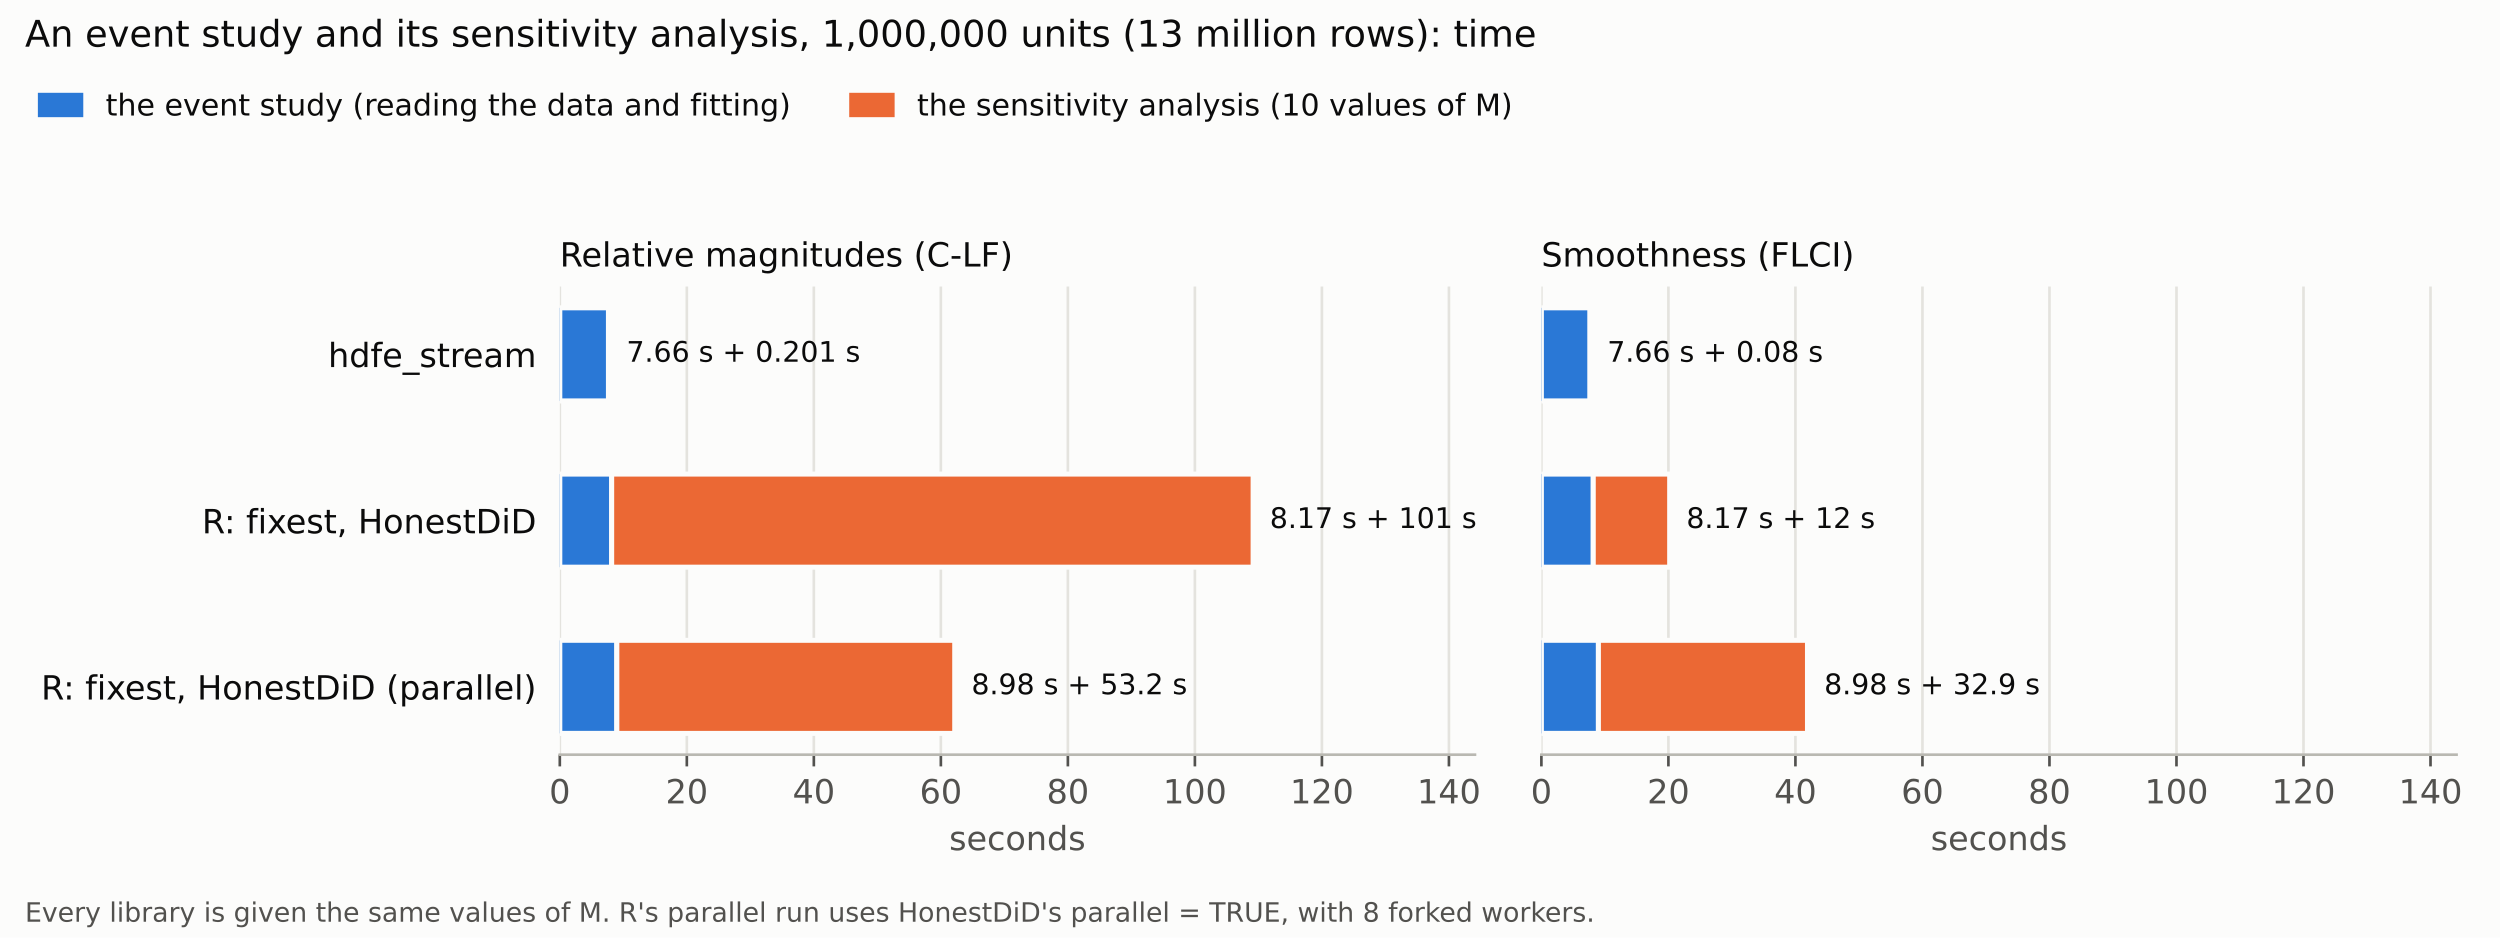
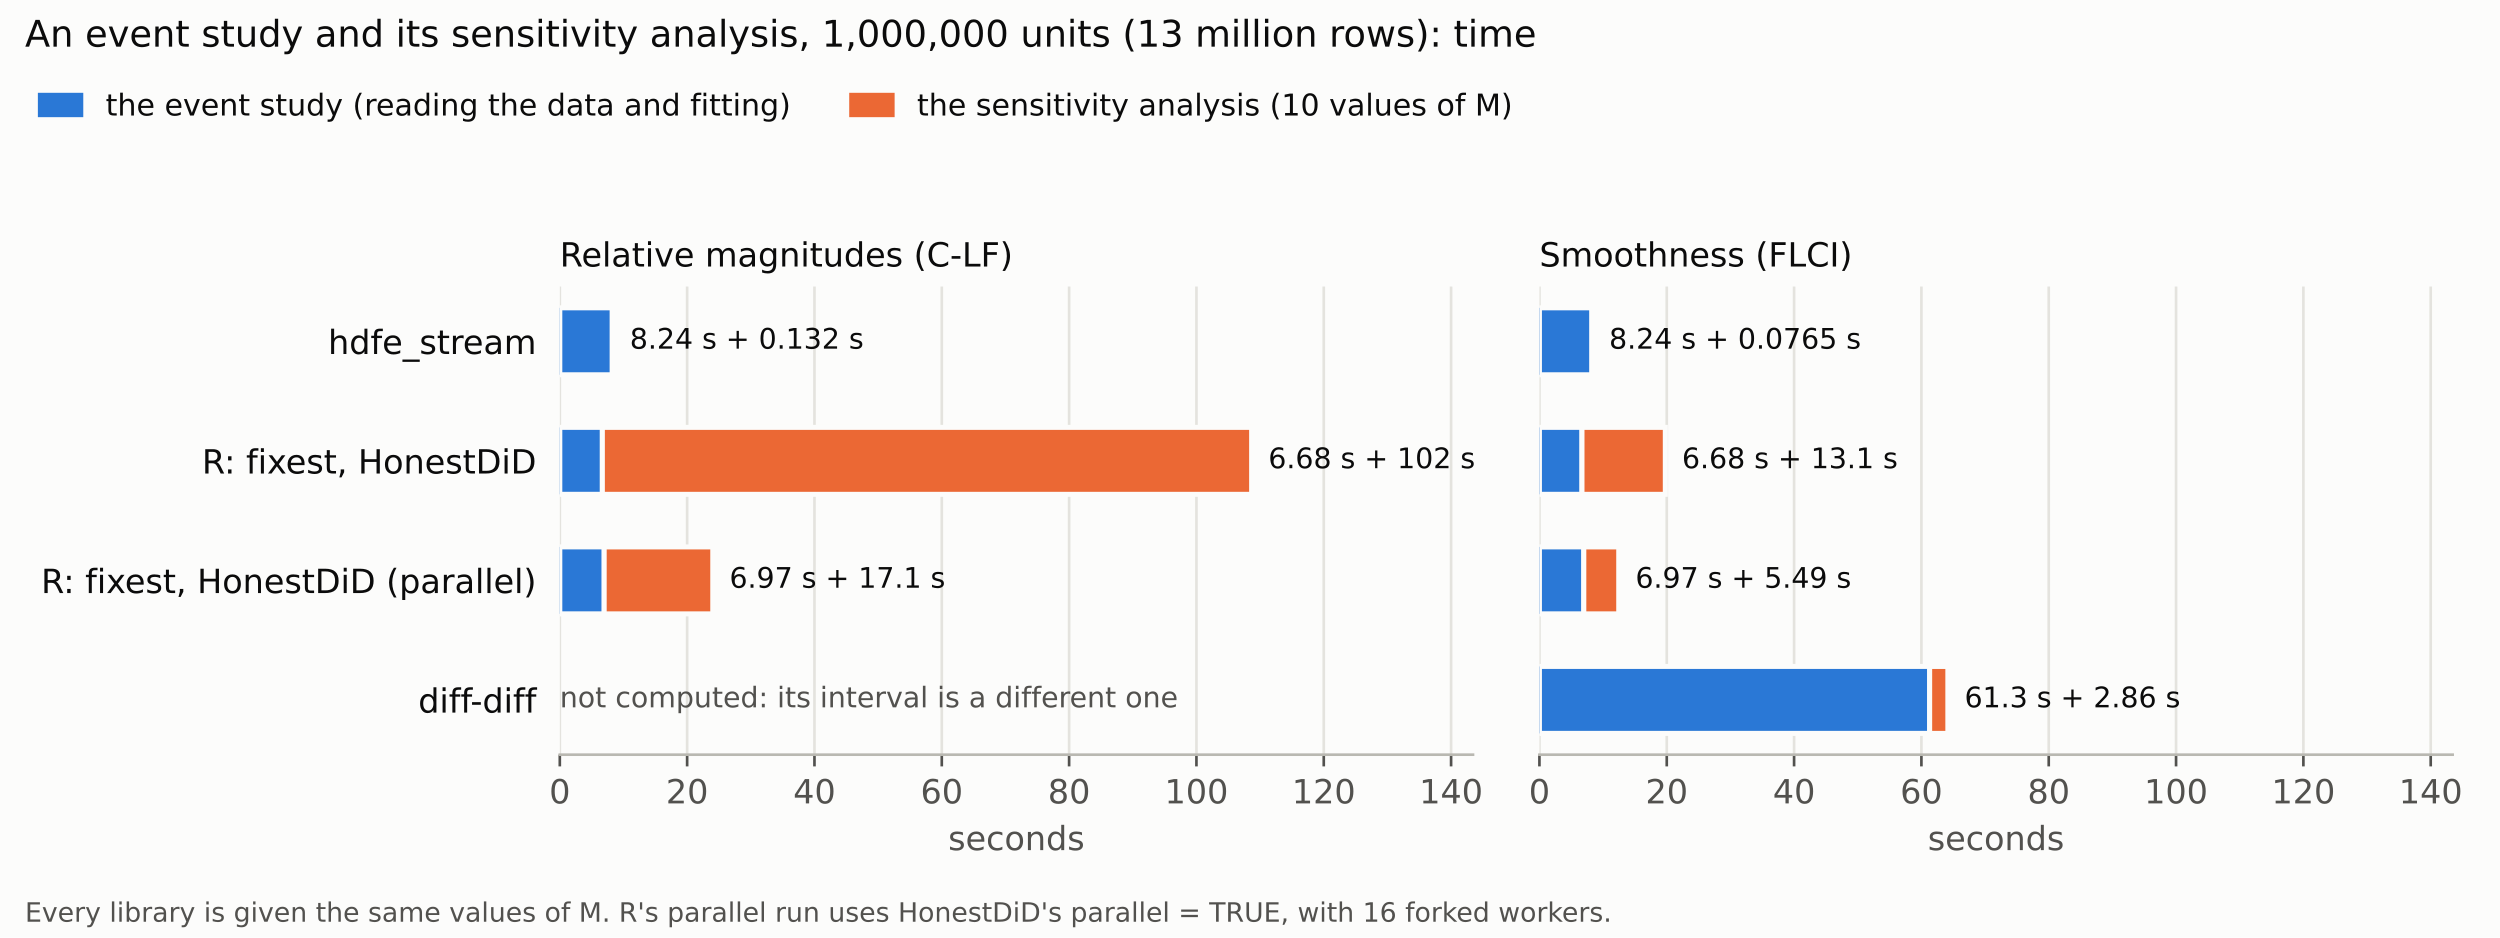
<svg xmlns="http://www.w3.org/2000/svg" xmlns:xlink="http://www.w3.org/1999/xlink" width="748.8pt" height="280.8pt" viewBox="0 0 748.8 280.8" version="1.1">
  <defs>
    <style type="text/css">*{stroke-linejoin: round; stroke-linecap: butt}</style>
  </defs>
  <g id="figure_1">
    <g id="patch_1">
      <path d="M 0 280.8  L 748.8 280.8  L 748.8 0  L 0 0  z " style="fill: #fcfcfb" />
    </g>
    <g id="axes_1">
      <g id="patch_2">
-         <path d="M 167.673 226.042  L 441.783 226.042  L 441.783 85.832  L 167.673 85.832  z " style="fill: #fcfcfb" />
+         <path d="M 167.673 226.042  L 441.197 226.042  L 441.197 85.832  L 167.673 85.832  z " style="fill: #fcfcfb" />
      </g>
      <g id="matplotlib.axis_1">
        <g id="xtick_1">
          <g id="line2d_1">
-             <path d="M 167.673 226.042  L 167.673 85.832  " clip-path="url(#p6d4177d66d)" style="fill: none; stroke: #e4e3de; stroke-width: 0.8; stroke-linecap: square" />
+             <path d="M 167.673 226.042  L 167.673 85.832  " clip-path="url(#pcf84eac18c)" style="fill: none; stroke: #e4e3de; stroke-width: 0.8; stroke-linecap: square" />
          </g>
          <g id="line2d_2">
            <defs>
              <path id="m8ed865f432" d="M 0 0  L 0 3.5  " style="stroke: #52514e; stroke-width: 0.8" />
            </defs>
            <g>
              <use xlink:href="#m8ed865f432" x="167.673" y="226.042" style="fill: #52514e; stroke: #52514e; stroke-width: 0.8" />
            </g>
          </g>
          <g id="text_1">
            <text style="font-size: 10px; font-family: 'DejaVu Sans', 'Bitstream Vera Sans', 'Computer Modern Sans Serif', 'Lucida Grande', 'Verdana', 'Geneva', 'Lucid', 'Arial', 'Helvetica', 'Avant Garde', sans-serif; text-anchor: middle; fill: #52514e" x="167.673" y="240.639" transform="rotate(-0 167.6725 240.6393)">0</text>
          </g>
        </g>
        <g id="xtick_2">
          <g id="line2d_3">
-             <path d="M 205.717 226.042  L 205.717 85.832  " clip-path="url(#p6d4177d66d)" style="fill: none; stroke: #e4e3de; stroke-width: 0.8; stroke-linecap: square" />
+             <path d="M 205.809 226.042  L 205.809 85.832  " clip-path="url(#pcf84eac18c)" style="fill: none; stroke: #e4e3de; stroke-width: 0.8; stroke-linecap: square" />
          </g>
          <g id="line2d_4">
            <g>
-               <use xlink:href="#m8ed865f432" x="205.717" y="226.042" style="fill: #52514e; stroke: #52514e; stroke-width: 0.8" />
+               <use xlink:href="#m8ed865f432" x="205.809" y="226.042" style="fill: #52514e; stroke: #52514e; stroke-width: 0.8" />
            </g>
          </g>
          <g id="text_2">
-             <text style="font-size: 10px; font-family: 'DejaVu Sans', 'Bitstream Vera Sans', 'Computer Modern Sans Serif', 'Lucida Grande', 'Verdana', 'Geneva', 'Lucid', 'Arial', 'Helvetica', 'Avant Garde', sans-serif; text-anchor: middle; fill: #52514e" x="205.717" y="240.639" transform="rotate(-0 205.7168 240.6393)">20</text>
+             <text style="font-size: 10px; font-family: 'DejaVu Sans', 'Bitstream Vera Sans', 'Computer Modern Sans Serif', 'Lucida Grande', 'Verdana', 'Geneva', 'Lucid', 'Arial', 'Helvetica', 'Avant Garde', sans-serif; text-anchor: middle; fill: #52514e" x="205.809" y="240.639" transform="rotate(-0 205.8091 240.6393)">20</text>
          </g>
        </g>
        <g id="xtick_3">
          <g id="line2d_5">
-             <path d="M 243.761 226.042  L 243.761 85.832  " clip-path="url(#p6d4177d66d)" style="fill: none; stroke: #e4e3de; stroke-width: 0.8; stroke-linecap: square" />
+             <path d="M 243.946 226.042  L 243.946 85.832  " clip-path="url(#pcf84eac18c)" style="fill: none; stroke: #e4e3de; stroke-width: 0.8; stroke-linecap: square" />
          </g>
          <g id="line2d_6">
            <g>
-               <use xlink:href="#m8ed865f432" x="243.761" y="226.042" style="fill: #52514e; stroke: #52514e; stroke-width: 0.8" />
+               <use xlink:href="#m8ed865f432" x="243.946" y="226.042" style="fill: #52514e; stroke: #52514e; stroke-width: 0.8" />
            </g>
          </g>
          <g id="text_3">
-             <text style="font-size: 10px; font-family: 'DejaVu Sans', 'Bitstream Vera Sans', 'Computer Modern Sans Serif', 'Lucida Grande', 'Verdana', 'Geneva', 'Lucid', 'Arial', 'Helvetica', 'Avant Garde', sans-serif; text-anchor: middle; fill: #52514e" x="243.761" y="240.639" transform="rotate(-0 243.7612 240.6393)">40</text>
+             <text style="font-size: 10px; font-family: 'DejaVu Sans', 'Bitstream Vera Sans', 'Computer Modern Sans Serif', 'Lucida Grande', 'Verdana', 'Geneva', 'Lucid', 'Arial', 'Helvetica', 'Avant Garde', sans-serif; text-anchor: middle; fill: #52514e" x="243.946" y="240.639" transform="rotate(-0 243.9458 240.6393)">40</text>
          </g>
        </g>
        <g id="xtick_4">
          <g id="line2d_7">
-             <path d="M 281.806 226.042  L 281.806 85.832  " clip-path="url(#p6d4177d66d)" style="fill: none; stroke: #e4e3de; stroke-width: 0.8; stroke-linecap: square" />
+             <path d="M 282.082 226.042  L 282.082 85.832  " clip-path="url(#pcf84eac18c)" style="fill: none; stroke: #e4e3de; stroke-width: 0.8; stroke-linecap: square" />
          </g>
          <g id="line2d_8">
            <g>
-               <use xlink:href="#m8ed865f432" x="281.806" y="226.042" style="fill: #52514e; stroke: #52514e; stroke-width: 0.8" />
+               <use xlink:href="#m8ed865f432" x="282.082" y="226.042" style="fill: #52514e; stroke: #52514e; stroke-width: 0.8" />
            </g>
          </g>
          <g id="text_4">
-             <text style="font-size: 10px; font-family: 'DejaVu Sans', 'Bitstream Vera Sans', 'Computer Modern Sans Serif', 'Lucida Grande', 'Verdana', 'Geneva', 'Lucid', 'Arial', 'Helvetica', 'Avant Garde', sans-serif; text-anchor: middle; fill: #52514e" x="281.806" y="240.639" transform="rotate(-0 281.8055 240.6393)">60</text>
+             <text style="font-size: 10px; font-family: 'DejaVu Sans', 'Bitstream Vera Sans', 'Computer Modern Sans Serif', 'Lucida Grande', 'Verdana', 'Geneva', 'Lucid', 'Arial', 'Helvetica', 'Avant Garde', sans-serif; text-anchor: middle; fill: #52514e" x="282.082" y="240.639" transform="rotate(-0 282.0824 240.6393)">60</text>
          </g>
        </g>
        <g id="xtick_5">
          <g id="line2d_9">
-             <path d="M 319.85 226.042  L 319.85 85.832  " clip-path="url(#p6d4177d66d)" style="fill: none; stroke: #e4e3de; stroke-width: 0.8; stroke-linecap: square" />
+             <path d="M 320.219 226.042  L 320.219 85.832  " clip-path="url(#pcf84eac18c)" style="fill: none; stroke: #e4e3de; stroke-width: 0.8; stroke-linecap: square" />
          </g>
          <g id="line2d_10">
            <g>
-               <use xlink:href="#m8ed865f432" x="319.85" y="226.042" style="fill: #52514e; stroke: #52514e; stroke-width: 0.8" />
+               <use xlink:href="#m8ed865f432" x="320.219" y="226.042" style="fill: #52514e; stroke: #52514e; stroke-width: 0.8" />
            </g>
          </g>
          <g id="text_5">
-             <text style="font-size: 10px; font-family: 'DejaVu Sans', 'Bitstream Vera Sans', 'Computer Modern Sans Serif', 'Lucida Grande', 'Verdana', 'Geneva', 'Lucid', 'Arial', 'Helvetica', 'Avant Garde', sans-serif; text-anchor: middle; fill: #52514e" x="319.85" y="240.639" transform="rotate(-0 319.8499 240.6393)">80</text>
+             <text style="font-size: 10px; font-family: 'DejaVu Sans', 'Bitstream Vera Sans', 'Computer Modern Sans Serif', 'Lucida Grande', 'Verdana', 'Geneva', 'Lucid', 'Arial', 'Helvetica', 'Avant Garde', sans-serif; text-anchor: middle; fill: #52514e" x="320.219" y="240.639" transform="rotate(-0 320.219 240.6393)">80</text>
          </g>
        </g>
        <g id="xtick_6">
          <g id="line2d_11">
-             <path d="M 357.894 226.042  L 357.894 85.832  " clip-path="url(#p6d4177d66d)" style="fill: none; stroke: #e4e3de; stroke-width: 0.8; stroke-linecap: square" />
+             <path d="M 358.356 226.042  L 358.356 85.832  " clip-path="url(#pcf84eac18c)" style="fill: none; stroke: #e4e3de; stroke-width: 0.8; stroke-linecap: square" />
          </g>
          <g id="line2d_12">
            <g>
-               <use xlink:href="#m8ed865f432" x="357.894" y="226.042" style="fill: #52514e; stroke: #52514e; stroke-width: 0.8" />
+               <use xlink:href="#m8ed865f432" x="358.356" y="226.042" style="fill: #52514e; stroke: #52514e; stroke-width: 0.8" />
            </g>
          </g>
          <g id="text_6">
-             <text style="font-size: 10px; font-family: 'DejaVu Sans', 'Bitstream Vera Sans', 'Computer Modern Sans Serif', 'Lucida Grande', 'Verdana', 'Geneva', 'Lucid', 'Arial', 'Helvetica', 'Avant Garde', sans-serif; text-anchor: middle; fill: #52514e" x="357.894" y="240.639" transform="rotate(-0 357.8942 240.6393)">100</text>
+             <text style="font-size: 10px; font-family: 'DejaVu Sans', 'Bitstream Vera Sans', 'Computer Modern Sans Serif', 'Lucida Grande', 'Verdana', 'Geneva', 'Lucid', 'Arial', 'Helvetica', 'Avant Garde', sans-serif; text-anchor: middle; fill: #52514e" x="358.356" y="240.639" transform="rotate(-0 358.3556 240.6393)">100</text>
          </g>
        </g>
        <g id="xtick_7">
          <g id="line2d_13">
-             <path d="M 395.939 226.042  L 395.939 85.832  " clip-path="url(#p6d4177d66d)" style="fill: none; stroke: #e4e3de; stroke-width: 0.8; stroke-linecap: square" />
+             <path d="M 396.492 226.042  L 396.492 85.832  " clip-path="url(#pcf84eac18c)" style="fill: none; stroke: #e4e3de; stroke-width: 0.8; stroke-linecap: square" />
          </g>
          <g id="line2d_14">
            <g>
-               <use xlink:href="#m8ed865f432" x="395.939" y="226.042" style="fill: #52514e; stroke: #52514e; stroke-width: 0.8" />
+               <use xlink:href="#m8ed865f432" x="396.492" y="226.042" style="fill: #52514e; stroke: #52514e; stroke-width: 0.8" />
            </g>
          </g>
          <g id="text_7">
-             <text style="font-size: 10px; font-family: 'DejaVu Sans', 'Bitstream Vera Sans', 'Computer Modern Sans Serif', 'Lucida Grande', 'Verdana', 'Geneva', 'Lucid', 'Arial', 'Helvetica', 'Avant Garde', sans-serif; text-anchor: middle; fill: #52514e" x="395.939" y="240.639" transform="rotate(-0 395.9385 240.6393)">120</text>
+             <text style="font-size: 10px; font-family: 'DejaVu Sans', 'Bitstream Vera Sans', 'Computer Modern Sans Serif', 'Lucida Grande', 'Verdana', 'Geneva', 'Lucid', 'Arial', 'Helvetica', 'Avant Garde', sans-serif; text-anchor: middle; fill: #52514e" x="396.492" y="240.639" transform="rotate(-0 396.4923 240.6393)">120</text>
          </g>
        </g>
        <g id="xtick_8">
          <g id="line2d_15">
-             <path d="M 433.983 226.042  L 433.983 85.832  " clip-path="url(#p6d4177d66d)" style="fill: none; stroke: #e4e3de; stroke-width: 0.8; stroke-linecap: square" />
+             <path d="M 434.629 226.042  L 434.629 85.832  " clip-path="url(#pcf84eac18c)" style="fill: none; stroke: #e4e3de; stroke-width: 0.8; stroke-linecap: square" />
          </g>
          <g id="line2d_16">
            <g>
-               <use xlink:href="#m8ed865f432" x="433.983" y="226.042" style="fill: #52514e; stroke: #52514e; stroke-width: 0.8" />
+               <use xlink:href="#m8ed865f432" x="434.629" y="226.042" style="fill: #52514e; stroke: #52514e; stroke-width: 0.8" />
            </g>
          </g>
          <g id="text_8">
-             <text style="font-size: 10px; font-family: 'DejaVu Sans', 'Bitstream Vera Sans', 'Computer Modern Sans Serif', 'Lucida Grande', 'Verdana', 'Geneva', 'Lucid', 'Arial', 'Helvetica', 'Avant Garde', sans-serif; text-anchor: middle; fill: #52514e" x="433.983" y="240.639" transform="rotate(-0 433.9829 240.6393)">140</text>
+             <text style="font-size: 10px; font-family: 'DejaVu Sans', 'Bitstream Vera Sans', 'Computer Modern Sans Serif', 'Lucida Grande', 'Verdana', 'Geneva', 'Lucid', 'Arial', 'Helvetica', 'Avant Garde', sans-serif; text-anchor: middle; fill: #52514e" x="434.629" y="240.639" transform="rotate(-0 434.6289 240.6393)">140</text>
          </g>
        </g>
        <g id="text_9">
-           <text style="font-size: 10px; font-family: 'DejaVu Sans', 'Bitstream Vera Sans', 'Computer Modern Sans Serif', 'Lucida Grande', 'Verdana', 'Geneva', 'Lucid', 'Arial', 'Helvetica', 'Avant Garde', sans-serif; text-anchor: middle; fill: #52514e" x="304.728" y="254.64" transform="rotate(-0 304.7277 254.6401)">seconds</text>
+           <text style="font-size: 10px; font-family: 'DejaVu Sans', 'Bitstream Vera Sans', 'Computer Modern Sans Serif', 'Lucida Grande', 'Verdana', 'Geneva', 'Lucid', 'Arial', 'Helvetica', 'Avant Garde', sans-serif; text-anchor: middle; fill: #52514e" x="304.435" y="254.64" transform="rotate(-0 304.4346 254.6401)">seconds</text>
        </g>
      </g>
      <g id="matplotlib.axis_2">
        <g id="ytick_1">
          <g id="text_10">
-             <text style="font-size: 10px; font-family: 'DejaVu Sans', 'Bitstream Vera Sans', 'Computer Modern Sans Serif', 'Lucida Grande', 'Verdana', 'Geneva', 'Lucid', 'Arial', 'Helvetica', 'Avant Garde', sans-serif; text-anchor: end; fill: #0b0b0b" x="160.673" y="109.946" transform="rotate(-0 160.6725 109.9457)">hdfe_stream</text>
+             <text style="font-size: 10px; font-family: 'DejaVu Sans', 'Bitstream Vera Sans', 'Computer Modern Sans Serif', 'Lucida Grande', 'Verdana', 'Geneva', 'Lucid', 'Arial', 'Helvetica', 'Avant Garde', sans-serif; text-anchor: end; fill: #0b0b0b" x="160.673" y="106.03" transform="rotate(-0 160.6725 106.0296)">hdfe_stream</text>
          </g>
        </g>
        <g id="ytick_2">
          <g id="text_11">
-             <text style="font-size: 10px; font-family: 'DejaVu Sans', 'Bitstream Vera Sans', 'Computer Modern Sans Serif', 'Lucida Grande', 'Verdana', 'Geneva', 'Lucid', 'Arial', 'Helvetica', 'Avant Garde', sans-serif; text-anchor: end; fill: #0b0b0b" x="160.673" y="159.736" transform="rotate(-0 160.6725 159.736)">R: fixest, HonestDiD</text>
+             <text style="font-size: 10px; font-family: 'DejaVu Sans', 'Bitstream Vera Sans', 'Computer Modern Sans Serif', 'Lucida Grande', 'Verdana', 'Geneva', 'Lucid', 'Arial', 'Helvetica', 'Avant Garde', sans-serif; text-anchor: end; fill: #0b0b0b" x="160.673" y="141.834" transform="rotate(-0 160.6725 141.8339)">R: fixest, HonestDiD</text>
          </g>
        </g>
        <g id="ytick_3">
          <g id="text_12">
-             <text style="font-size: 10px; font-family: 'DejaVu Sans', 'Bitstream Vera Sans', 'Computer Modern Sans Serif', 'Lucida Grande', 'Verdana', 'Geneva', 'Lucid', 'Arial', 'Helvetica', 'Avant Garde', sans-serif; text-anchor: end; fill: #0b0b0b" x="160.673" y="209.526" transform="rotate(-0 160.6725 209.5264)">R: fixest, HonestDiD (parallel)</text>
+             <text style="font-size: 10px; font-family: 'DejaVu Sans', 'Bitstream Vera Sans', 'Computer Modern Sans Serif', 'Lucida Grande', 'Verdana', 'Geneva', 'Lucid', 'Arial', 'Helvetica', 'Avant Garde', sans-serif; text-anchor: end; fill: #0b0b0b" x="160.673" y="177.638" transform="rotate(-0 160.6725 177.6382)">R: fixest, HonestDiD (parallel)</text>
+           </g>
+         </g>
+         <g id="ytick_4">
+           <g id="text_13">
+             <text style="font-size: 10px; font-family: 'DejaVu Sans', 'Bitstream Vera Sans', 'Computer Modern Sans Serif', 'Lucida Grande', 'Verdana', 'Geneva', 'Lucid', 'Arial', 'Helvetica', 'Avant Garde', sans-serif; text-anchor: end; fill: #0b0b0b" x="160.673" y="213.443" transform="rotate(-0 160.6725 213.4425)">diff-diff</text>
          </g>
        </g>
      </g>
      <g id="patch_3">
-         <path d="M 167.673 226.042  L 441.783 226.042  " style="fill: none; stroke: #b9b8b1; stroke-width: 0.8; stroke-linejoin: miter; stroke-linecap: square" />
+         <path d="M 167.673 226.042  L 441.197 226.042  " style="fill: none; stroke: #b9b8b1; stroke-width: 0.8; stroke-linejoin: miter; stroke-linecap: square" />
      </g>
      <g id="patch_4">
-         <path d="M 167.673 120.088  L 182.249 120.088  L 182.249 92.205  L 167.673 92.205  z " clip-path="url(#p6d4177d66d)" style="fill: #2a78d6; stroke: #fcfcfb; stroke-width: 1.5; stroke-linejoin: miter" />
+         <path d="M 167.673 112.256  L 183.394 112.256  L 183.394 92.205  L 167.673 92.205  z " clip-path="url(#pcf84eac18c)" style="fill: #2a78d6; stroke: #fcfcfb; stroke-width: 1.5; stroke-linejoin: miter" />
      </g>
      <g id="patch_5">
-         <path d="M 182.249 120.088  L 182.631 120.088  L 182.631 92.205  L 182.249 92.205  z " clip-path="url(#p6d4177d66d)" style="fill: #eb6834; stroke: #fcfcfb; stroke-width: 1.5; stroke-linejoin: miter" />
-       </g>
-       <g id="text_13">
-         <text style="font-size: 8.5px; font-family: 'DejaVu Sans', 'Bitstream Vera Sans', 'Computer Modern Sans Serif', 'Lucida Grande', 'Verdana', 'Geneva', 'Lucid', 'Arial', 'Helvetica', 'Avant Garde', sans-serif; text-anchor: start; fill: #0b0b0b" x="187.631" y="108.354" transform="rotate(-0 187.6313 108.3545)">7.66 s + 0.201 s</text>
+         <path d="M 183.394 112.256  L 183.646 112.256  L 183.646 92.205  L 183.394 92.205  z " clip-path="url(#pcf84eac18c)" style="fill: #eb6834; stroke: #fcfcfb; stroke-width: 1.5; stroke-linejoin: miter" />
+       </g>
+       <g id="text_14">
+         <text style="font-size: 8.5px; font-family: 'DejaVu Sans', 'Bitstream Vera Sans', 'Computer Modern Sans Serif', 'Lucida Grande', 'Verdana', 'Geneva', 'Lucid', 'Arial', 'Helvetica', 'Avant Garde', sans-serif; text-anchor: start; fill: #0b0b0b" x="188.646" y="104.438" transform="rotate(-0 188.6462 104.4384)">8.24 s + 0.132 s</text>
      </g>
      <g id="patch_6">
-         <path d="M 167.673 169.878  L 183.208 169.878  L 183.208 141.996  L 167.673 141.996  z " clip-path="url(#p6d4177d66d)" style="fill: #2a78d6; stroke: #fcfcfb; stroke-width: 1.5; stroke-linejoin: miter" />
+         <path d="M 167.673 148.06  L 180.418 148.06  L 180.418 128.009  L 167.673 128.009  z " clip-path="url(#pcf84eac18c)" style="fill: #2a78d6; stroke: #fcfcfb; stroke-width: 1.5; stroke-linejoin: miter" />
      </g>
      <g id="patch_7">
-         <path d="M 183.208 169.878  L 375.332 169.878  L 375.332 141.996  L 183.208 141.996  z " clip-path="url(#p6d4177d66d)" style="fill: #eb6834; stroke: #fcfcfb; stroke-width: 1.5; stroke-linejoin: miter" />
-       </g>
-       <g id="text_14">
-         <text style="font-size: 8.5px; font-family: 'DejaVu Sans', 'Bitstream Vera Sans', 'Computer Modern Sans Serif', 'Lucida Grande', 'Verdana', 'Geneva', 'Lucid', 'Arial', 'Helvetica', 'Avant Garde', sans-serif; text-anchor: start; fill: #0b0b0b" x="380.332" y="158.145" transform="rotate(-0 380.3318 158.1448)">8.17 s + 101 s</text>
+         <path d="M 180.418 148.06  L 374.888 148.06  L 374.888 128.009  L 180.418 128.009  z " clip-path="url(#pcf84eac18c)" style="fill: #eb6834; stroke: #fcfcfb; stroke-width: 1.5; stroke-linejoin: miter" />
+       </g>
+       <g id="text_15">
+         <text style="font-size: 8.5px; font-family: 'DejaVu Sans', 'Bitstream Vera Sans', 'Computer Modern Sans Serif', 'Lucida Grande', 'Verdana', 'Geneva', 'Lucid', 'Arial', 'Helvetica', 'Avant Garde', sans-serif; text-anchor: start; fill: #0b0b0b" x="379.888" y="140.243" transform="rotate(-0 379.8879 140.2427)">6.68 s + 102 s</text>
      </g>
      <g id="patch_8">
-         <path d="M 167.673 219.668  L 184.753 219.668  L 184.753 191.786  L 167.673 191.786  z " clip-path="url(#p6d4177d66d)" style="fill: #2a78d6; stroke: #fcfcfb; stroke-width: 1.5; stroke-linejoin: miter" />
+         <path d="M 167.673 183.864  L 180.965 183.864  L 180.965 163.814  L 167.673 163.814  z " clip-path="url(#pcf84eac18c)" style="fill: #2a78d6; stroke: #fcfcfb; stroke-width: 1.5; stroke-linejoin: miter" />
      </g>
      <g id="patch_9">
-         <path d="M 184.753 219.668  L 285.96 219.668  L 285.96 191.786  L 184.753 191.786  z " clip-path="url(#p6d4177d66d)" style="fill: #eb6834; stroke: #fcfcfb; stroke-width: 1.5; stroke-linejoin: miter" />
-       </g>
-       <g id="text_15">
-         <text style="font-size: 8.5px; font-family: 'DejaVu Sans', 'Bitstream Vera Sans', 'Computer Modern Sans Serif', 'Lucida Grande', 'Verdana', 'Geneva', 'Lucid', 'Arial', 'Helvetica', 'Avant Garde', sans-serif; text-anchor: start; fill: #0b0b0b" x="290.96" y="207.935" transform="rotate(-0 290.96 207.9352)">8.98 s + 53.2 s</text>
+         <path d="M 180.965 183.864  L 213.492 183.864  L 213.492 163.814  L 180.965 163.814  z " clip-path="url(#pcf84eac18c)" style="fill: #eb6834; stroke: #fcfcfb; stroke-width: 1.5; stroke-linejoin: miter" />
      </g>
      <g id="text_16">
+         <text style="font-size: 8.5px; font-family: 'DejaVu Sans', 'Bitstream Vera Sans', 'Computer Modern Sans Serif', 'Lucida Grande', 'Verdana', 'Geneva', 'Lucid', 'Arial', 'Helvetica', 'Avant Garde', sans-serif; text-anchor: start; fill: #0b0b0b" x="218.492" y="176.047" transform="rotate(-0 218.4918 176.047)">6.97 s + 17.1 s</text>
+       </g>
+       <g id="text_17">
+         <text style="font-size: 8.5px; font-family: 'DejaVu Sans', 'Bitstream Vera Sans', 'Computer Modern Sans Serif', 'Lucida Grande', 'Verdana', 'Geneva', 'Lucid', 'Arial', 'Helvetica', 'Avant Garde', sans-serif; text-anchor: start; fill: #52514e" x="167.673" y="211.852" transform="rotate(-0 167.6725 211.8516)">  not computed: its interval is a different one</text>
+       </g>
+       <g id="text_18">
        <text style="font-size: 10px; font-family: 'DejaVu Sans', 'Bitstream Vera Sans', 'Computer Modern Sans Serif', 'Lucida Grande', 'Verdana', 'Geneva', 'Lucid', 'Arial', 'Helvetica', 'Avant Garde', sans-serif; text-anchor: start; fill: #0b0b0b" x="167.673" y="79.832" transform="rotate(-0 167.6725 79.832)">Relative magnitudes (C-LF)</text>
      </g>
    </g>
    <g id="axes_2">
      <g id="patch_10">
-         <path d="M 461.676 226.042  L 735.786 226.042  L 735.786 85.832  L 461.676 85.832  z " style="fill: #fcfcfb" />
+         <path d="M 461.09 226.042  L 734.614 226.042  L 734.614 85.832  L 461.09 85.832  z " style="fill: #fcfcfb" />
      </g>
      <g id="matplotlib.axis_3">
        <g id="xtick_9">
          <g id="line2d_17">
-             <path d="M 461.676 226.042  L 461.676 85.832  " clip-path="url(#pf3310aad1c)" style="fill: none; stroke: #e4e3de; stroke-width: 0.8; stroke-linecap: square" />
+             <path d="M 461.09 226.042  L 461.09 85.832  " clip-path="url(#p6ba1e77981)" style="fill: none; stroke: #e4e3de; stroke-width: 0.8; stroke-linecap: square" />
          </g>
          <g id="line2d_18">
            <g>
-               <use xlink:href="#m8ed865f432" x="461.676" y="226.042" style="fill: #52514e; stroke: #52514e; stroke-width: 0.8" />
-             </g>
-           </g>
-           <g id="text_17">
-             <text style="font-size: 10px; font-family: 'DejaVu Sans', 'Bitstream Vera Sans', 'Computer Modern Sans Serif', 'Lucida Grande', 'Verdana', 'Geneva', 'Lucid', 'Arial', 'Helvetica', 'Avant Garde', sans-serif; text-anchor: middle; fill: #52514e" x="461.676" y="240.639" transform="rotate(-0 461.6757 240.6393)">0</text>
+               <use xlink:href="#m8ed865f432" x="461.09" y="226.042" style="fill: #52514e; stroke: #52514e; stroke-width: 0.8" />
+             </g>
+           </g>
+           <g id="text_19">
+             <text style="font-size: 10px; font-family: 'DejaVu Sans', 'Bitstream Vera Sans', 'Computer Modern Sans Serif', 'Lucida Grande', 'Verdana', 'Geneva', 'Lucid', 'Arial', 'Helvetica', 'Avant Garde', sans-serif; text-anchor: middle; fill: #52514e" x="461.09" y="240.639" transform="rotate(-0 461.0897 240.6393)">0</text>
          </g>
        </g>
        <g id="xtick_10">
          <g id="line2d_19">
-             <path d="M 499.72 226.042  L 499.72 85.832  " clip-path="url(#pf3310aad1c)" style="fill: none; stroke: #e4e3de; stroke-width: 0.8; stroke-linecap: square" />
+             <path d="M 499.226 226.042  L 499.226 85.832  " clip-path="url(#p6ba1e77981)" style="fill: none; stroke: #e4e3de; stroke-width: 0.8; stroke-linecap: square" />
          </g>
          <g id="line2d_20">
            <g>
-               <use xlink:href="#m8ed865f432" x="499.72" y="226.042" style="fill: #52514e; stroke: #52514e; stroke-width: 0.8" />
-             </g>
-           </g>
-           <g id="text_18">
-             <text style="font-size: 10px; font-family: 'DejaVu Sans', 'Bitstream Vera Sans', 'Computer Modern Sans Serif', 'Lucida Grande', 'Verdana', 'Geneva', 'Lucid', 'Arial', 'Helvetica', 'Avant Garde', sans-serif; text-anchor: middle; fill: #52514e" x="499.72" y="240.639" transform="rotate(-0 499.7201 240.6393)">20</text>
+               <use xlink:href="#m8ed865f432" x="499.226" y="226.042" style="fill: #52514e; stroke: #52514e; stroke-width: 0.8" />
+             </g>
+           </g>
+           <g id="text_20">
+             <text style="font-size: 10px; font-family: 'DejaVu Sans', 'Bitstream Vera Sans', 'Computer Modern Sans Serif', 'Lucida Grande', 'Verdana', 'Geneva', 'Lucid', 'Arial', 'Helvetica', 'Avant Garde', sans-serif; text-anchor: middle; fill: #52514e" x="499.226" y="240.639" transform="rotate(-0 499.2263 240.6393)">20</text>
          </g>
        </g>
        <g id="xtick_11">
          <g id="line2d_21">
-             <path d="M 537.764 226.042  L 537.764 85.832  " clip-path="url(#pf3310aad1c)" style="fill: none; stroke: #e4e3de; stroke-width: 0.8; stroke-linecap: square" />
+             <path d="M 537.363 226.042  L 537.363 85.832  " clip-path="url(#p6ba1e77981)" style="fill: none; stroke: #e4e3de; stroke-width: 0.8; stroke-linecap: square" />
          </g>
          <g id="line2d_22">
            <g>
-               <use xlink:href="#m8ed865f432" x="537.764" y="226.042" style="fill: #52514e; stroke: #52514e; stroke-width: 0.8" />
-             </g>
-           </g>
-           <g id="text_19">
-             <text style="font-size: 10px; font-family: 'DejaVu Sans', 'Bitstream Vera Sans', 'Computer Modern Sans Serif', 'Lucida Grande', 'Verdana', 'Geneva', 'Lucid', 'Arial', 'Helvetica', 'Avant Garde', sans-serif; text-anchor: middle; fill: #52514e" x="537.764" y="240.639" transform="rotate(-0 537.7644 240.6393)">40</text>
+               <use xlink:href="#m8ed865f432" x="537.363" y="226.042" style="fill: #52514e; stroke: #52514e; stroke-width: 0.8" />
+             </g>
+           </g>
+           <g id="text_21">
+             <text style="font-size: 10px; font-family: 'DejaVu Sans', 'Bitstream Vera Sans', 'Computer Modern Sans Serif', 'Lucida Grande', 'Verdana', 'Geneva', 'Lucid', 'Arial', 'Helvetica', 'Avant Garde', sans-serif; text-anchor: middle; fill: #52514e" x="537.363" y="240.639" transform="rotate(-0 537.3629 240.6393)">40</text>
          </g>
        </g>
        <g id="xtick_12">
          <g id="line2d_23">
-             <path d="M 575.809 226.042  L 575.809 85.832  " clip-path="url(#pf3310aad1c)" style="fill: none; stroke: #e4e3de; stroke-width: 0.8; stroke-linecap: square" />
+             <path d="M 575.5 226.042  L 575.5 85.832  " clip-path="url(#p6ba1e77981)" style="fill: none; stroke: #e4e3de; stroke-width: 0.8; stroke-linecap: square" />
          </g>
          <g id="line2d_24">
            <g>
-               <use xlink:href="#m8ed865f432" x="575.809" y="226.042" style="fill: #52514e; stroke: #52514e; stroke-width: 0.8" />
-             </g>
-           </g>
-           <g id="text_20">
-             <text style="font-size: 10px; font-family: 'DejaVu Sans', 'Bitstream Vera Sans', 'Computer Modern Sans Serif', 'Lucida Grande', 'Verdana', 'Geneva', 'Lucid', 'Arial', 'Helvetica', 'Avant Garde', sans-serif; text-anchor: middle; fill: #52514e" x="575.809" y="240.639" transform="rotate(-0 575.8087 240.6393)">60</text>
+               <use xlink:href="#m8ed865f432" x="575.5" y="226.042" style="fill: #52514e; stroke: #52514e; stroke-width: 0.8" />
+             </g>
+           </g>
+           <g id="text_22">
+             <text style="font-size: 10px; font-family: 'DejaVu Sans', 'Bitstream Vera Sans', 'Computer Modern Sans Serif', 'Lucida Grande', 'Verdana', 'Geneva', 'Lucid', 'Arial', 'Helvetica', 'Avant Garde', sans-serif; text-anchor: middle; fill: #52514e" x="575.5" y="240.639" transform="rotate(-0 575.4996 240.6393)">60</text>
          </g>
        </g>
        <g id="xtick_13">
          <g id="line2d_25">
-             <path d="M 613.853 226.042  L 613.853 85.832  " clip-path="url(#pf3310aad1c)" style="fill: none; stroke: #e4e3de; stroke-width: 0.8; stroke-linecap: square" />
+             <path d="M 613.636 226.042  L 613.636 85.832  " clip-path="url(#p6ba1e77981)" style="fill: none; stroke: #e4e3de; stroke-width: 0.8; stroke-linecap: square" />
          </g>
          <g id="line2d_26">
            <g>
-               <use xlink:href="#m8ed865f432" x="613.853" y="226.042" style="fill: #52514e; stroke: #52514e; stroke-width: 0.8" />
-             </g>
-           </g>
-           <g id="text_21">
-             <text style="font-size: 10px; font-family: 'DejaVu Sans', 'Bitstream Vera Sans', 'Computer Modern Sans Serif', 'Lucida Grande', 'Verdana', 'Geneva', 'Lucid', 'Arial', 'Helvetica', 'Avant Garde', sans-serif; text-anchor: middle; fill: #52514e" x="613.853" y="240.639" transform="rotate(-0 613.8531 240.6393)">80</text>
+               <use xlink:href="#m8ed865f432" x="613.636" y="226.042" style="fill: #52514e; stroke: #52514e; stroke-width: 0.8" />
+             </g>
+           </g>
+           <g id="text_23">
+             <text style="font-size: 10px; font-family: 'DejaVu Sans', 'Bitstream Vera Sans', 'Computer Modern Sans Serif', 'Lucida Grande', 'Verdana', 'Geneva', 'Lucid', 'Arial', 'Helvetica', 'Avant Garde', sans-serif; text-anchor: middle; fill: #52514e" x="613.636" y="240.639" transform="rotate(-0 613.6362 240.6393)">80</text>
          </g>
        </g>
        <g id="xtick_14">
          <g id="line2d_27">
-             <path d="M 651.897 226.042  L 651.897 85.832  " clip-path="url(#pf3310aad1c)" style="fill: none; stroke: #e4e3de; stroke-width: 0.8; stroke-linecap: square" />
+             <path d="M 651.773 226.042  L 651.773 85.832  " clip-path="url(#p6ba1e77981)" style="fill: none; stroke: #e4e3de; stroke-width: 0.8; stroke-linecap: square" />
          </g>
          <g id="line2d_28">
            <g>
-               <use xlink:href="#m8ed865f432" x="651.897" y="226.042" style="fill: #52514e; stroke: #52514e; stroke-width: 0.8" />
-             </g>
-           </g>
-           <g id="text_22">
-             <text style="font-size: 10px; font-family: 'DejaVu Sans', 'Bitstream Vera Sans', 'Computer Modern Sans Serif', 'Lucida Grande', 'Verdana', 'Geneva', 'Lucid', 'Arial', 'Helvetica', 'Avant Garde', sans-serif; text-anchor: middle; fill: #52514e" x="651.897" y="240.639" transform="rotate(-0 651.8974 240.6393)">100</text>
+               <use xlink:href="#m8ed865f432" x="651.773" y="226.042" style="fill: #52514e; stroke: #52514e; stroke-width: 0.8" />
+             </g>
+           </g>
+           <g id="text_24">
+             <text style="font-size: 10px; font-family: 'DejaVu Sans', 'Bitstream Vera Sans', 'Computer Modern Sans Serif', 'Lucida Grande', 'Verdana', 'Geneva', 'Lucid', 'Arial', 'Helvetica', 'Avant Garde', sans-serif; text-anchor: middle; fill: #52514e" x="651.773" y="240.639" transform="rotate(-0 651.7728 240.6393)">100</text>
          </g>
        </g>
        <g id="xtick_15">
          <g id="line2d_29">
-             <path d="M 689.942 226.042  L 689.942 85.832  " clip-path="url(#pf3310aad1c)" style="fill: none; stroke: #e4e3de; stroke-width: 0.8; stroke-linecap: square" />
+             <path d="M 689.909 226.042  L 689.909 85.832  " clip-path="url(#p6ba1e77981)" style="fill: none; stroke: #e4e3de; stroke-width: 0.8; stroke-linecap: square" />
          </g>
          <g id="line2d_30">
            <g>
-               <use xlink:href="#m8ed865f432" x="689.942" y="226.042" style="fill: #52514e; stroke: #52514e; stroke-width: 0.8" />
-             </g>
-           </g>
-           <g id="text_23">
-             <text style="font-size: 10px; font-family: 'DejaVu Sans', 'Bitstream Vera Sans', 'Computer Modern Sans Serif', 'Lucida Grande', 'Verdana', 'Geneva', 'Lucid', 'Arial', 'Helvetica', 'Avant Garde', sans-serif; text-anchor: middle; fill: #52514e" x="689.942" y="240.639" transform="rotate(-0 689.9418 240.6393)">120</text>
+               <use xlink:href="#m8ed865f432" x="689.909" y="226.042" style="fill: #52514e; stroke: #52514e; stroke-width: 0.8" />
+             </g>
+           </g>
+           <g id="text_25">
+             <text style="font-size: 10px; font-family: 'DejaVu Sans', 'Bitstream Vera Sans', 'Computer Modern Sans Serif', 'Lucida Grande', 'Verdana', 'Geneva', 'Lucid', 'Arial', 'Helvetica', 'Avant Garde', sans-serif; text-anchor: middle; fill: #52514e" x="689.909" y="240.639" transform="rotate(-0 689.9094 240.6393)">120</text>
          </g>
        </g>
        <g id="xtick_16">
          <g id="line2d_31">
-             <path d="M 727.986 226.042  L 727.986 85.832  " clip-path="url(#pf3310aad1c)" style="fill: none; stroke: #e4e3de; stroke-width: 0.8; stroke-linecap: square" />
+             <path d="M 728.046 226.042  L 728.046 85.832  " clip-path="url(#p6ba1e77981)" style="fill: none; stroke: #e4e3de; stroke-width: 0.8; stroke-linecap: square" />
          </g>
          <g id="line2d_32">
            <g>
-               <use xlink:href="#m8ed865f432" x="727.986" y="226.042" style="fill: #52514e; stroke: #52514e; stroke-width: 0.8" />
-             </g>
-           </g>
-           <g id="text_24">
-             <text style="font-size: 10px; font-family: 'DejaVu Sans', 'Bitstream Vera Sans', 'Computer Modern Sans Serif', 'Lucida Grande', 'Verdana', 'Geneva', 'Lucid', 'Arial', 'Helvetica', 'Avant Garde', sans-serif; text-anchor: middle; fill: #52514e" x="727.986" y="240.639" transform="rotate(-0 727.9861 240.6393)">140</text>
-           </g>
-         </g>
-         <g id="text_25">
-           <text style="font-size: 10px; font-family: 'DejaVu Sans', 'Bitstream Vera Sans', 'Computer Modern Sans Serif', 'Lucida Grande', 'Verdana', 'Geneva', 'Lucid', 'Arial', 'Helvetica', 'Avant Garde', sans-serif; text-anchor: middle; fill: #52514e" x="598.731" y="254.64" transform="rotate(-0 598.7309 254.6401)">seconds</text>
+               <use xlink:href="#m8ed865f432" x="728.046" y="226.042" style="fill: #52514e; stroke: #52514e; stroke-width: 0.8" />
+             </g>
+           </g>
+           <g id="text_26">
+             <text style="font-size: 10px; font-family: 'DejaVu Sans', 'Bitstream Vera Sans', 'Computer Modern Sans Serif', 'Lucida Grande', 'Verdana', 'Geneva', 'Lucid', 'Arial', 'Helvetica', 'Avant Garde', sans-serif; text-anchor: middle; fill: #52514e" x="728.046" y="240.639" transform="rotate(-0 728.0461 240.6393)">140</text>
+           </g>
+         </g>
+         <g id="text_27">
+           <text style="font-size: 10px; font-family: 'DejaVu Sans', 'Bitstream Vera Sans', 'Computer Modern Sans Serif', 'Lucida Grande', 'Verdana', 'Geneva', 'Lucid', 'Arial', 'Helvetica', 'Avant Garde', sans-serif; text-anchor: middle; fill: #52514e" x="597.852" y="254.64" transform="rotate(-0 597.8518 254.6401)">seconds</text>
        </g>
      </g>
      <g id="matplotlib.axis_4" />
      <g id="patch_11">
-         <path d="M 461.676 226.042  L 735.786 226.042  " style="fill: none; stroke: #b9b8b1; stroke-width: 0.8; stroke-linejoin: miter; stroke-linecap: square" />
+         <path d="M 461.09 226.042  L 734.614 226.042  " style="fill: none; stroke: #b9b8b1; stroke-width: 0.8; stroke-linejoin: miter; stroke-linecap: square" />
      </g>
      <g id="patch_12">
-         <path d="M 461.676 120.088  L 476.252 120.088  L 476.252 92.205  L 461.676 92.205  z " clip-path="url(#pf3310aad1c)" style="fill: #2a78d6; stroke: #fcfcfb; stroke-width: 1.5; stroke-linejoin: miter" />
+         <path d="M 461.09 112.256  L 476.811 112.256  L 476.811 92.205  L 461.09 92.205  z " clip-path="url(#p6ba1e77981)" style="fill: #2a78d6; stroke: #fcfcfb; stroke-width: 1.5; stroke-linejoin: miter" />
      </g>
      <g id="patch_13">
-         <path d="M 476.252 120.088  L 476.405 120.088  L 476.405 92.205  L 476.252 92.205  z " clip-path="url(#pf3310aad1c)" style="fill: #eb6834; stroke: #fcfcfb; stroke-width: 1.5; stroke-linejoin: miter" />
-       </g>
-       <g id="text_26">
-         <text style="font-size: 8.5px; font-family: 'DejaVu Sans', 'Bitstream Vera Sans', 'Computer Modern Sans Serif', 'Lucida Grande', 'Verdana', 'Geneva', 'Lucid', 'Arial', 'Helvetica', 'Avant Garde', sans-serif; text-anchor: start; fill: #0b0b0b" x="481.405" y="108.354" transform="rotate(-0 481.4046 108.3545)">7.66 s + 0.08 s</text>
+         <path d="M 476.811 112.256  L 476.957 112.256  L 476.957 92.205  L 476.811 92.205  z " clip-path="url(#p6ba1e77981)" style="fill: #eb6834; stroke: #fcfcfb; stroke-width: 1.5; stroke-linejoin: miter" />
+       </g>
+       <g id="text_28">
+         <text style="font-size: 8.5px; font-family: 'DejaVu Sans', 'Bitstream Vera Sans', 'Computer Modern Sans Serif', 'Lucida Grande', 'Verdana', 'Geneva', 'Lucid', 'Arial', 'Helvetica', 'Avant Garde', sans-serif; text-anchor: start; fill: #0b0b0b" x="481.957" y="104.438" transform="rotate(-0 481.9574 104.4384)">8.24 s + 0.0765 s</text>
      </g>
      <g id="patch_14">
-         <path d="M 461.676 169.878  L 477.211 169.878  L 477.211 141.996  L 461.676 141.996  z " clip-path="url(#pf3310aad1c)" style="fill: #2a78d6; stroke: #fcfcfb; stroke-width: 1.5; stroke-linejoin: miter" />
+         <path d="M 461.09 148.06  L 473.835 148.06  L 473.835 128.009  L 461.09 128.009  z " clip-path="url(#p6ba1e77981)" style="fill: #2a78d6; stroke: #fcfcfb; stroke-width: 1.5; stroke-linejoin: miter" />
      </g>
      <g id="patch_15">
-         <path d="M 477.211 169.878  L 500.099 169.878  L 500.099 141.996  L 477.211 141.996  z " clip-path="url(#pf3310aad1c)" style="fill: #eb6834; stroke: #fcfcfb; stroke-width: 1.5; stroke-linejoin: miter" />
-       </g>
-       <g id="text_27">
-         <text style="font-size: 8.5px; font-family: 'DejaVu Sans', 'Bitstream Vera Sans', 'Computer Modern Sans Serif', 'Lucida Grande', 'Verdana', 'Geneva', 'Lucid', 'Arial', 'Helvetica', 'Avant Garde', sans-serif; text-anchor: start; fill: #0b0b0b" x="505.099" y="158.145" transform="rotate(-0 505.0986 158.1448)">8.17 s + 12 s</text>
+         <path d="M 473.835 148.06  L 498.79 148.06  L 498.79 128.009  L 473.835 128.009  z " clip-path="url(#p6ba1e77981)" style="fill: #eb6834; stroke: #fcfcfb; stroke-width: 1.5; stroke-linejoin: miter" />
+       </g>
+       <g id="text_29">
+         <text style="font-size: 8.5px; font-family: 'DejaVu Sans', 'Bitstream Vera Sans', 'Computer Modern Sans Serif', 'Lucida Grande', 'Verdana', 'Geneva', 'Lucid', 'Arial', 'Helvetica', 'Avant Garde', sans-serif; text-anchor: start; fill: #0b0b0b" x="503.79" y="140.243" transform="rotate(-0 503.7896 140.2427)">6.68 s + 13.1 s</text>
      </g>
      <g id="patch_16">
-         <path d="M 461.676 219.668  L 478.756 219.668  L 478.756 191.786  L 461.676 191.786  z " clip-path="url(#pf3310aad1c)" style="fill: #2a78d6; stroke: #fcfcfb; stroke-width: 1.5; stroke-linejoin: miter" />
+         <path d="M 461.09 183.864  L 474.382 183.864  L 474.382 163.814  L 461.09 163.814  z " clip-path="url(#p6ba1e77981)" style="fill: #2a78d6; stroke: #fcfcfb; stroke-width: 1.5; stroke-linejoin: miter" />
      </g>
      <g id="patch_17">
-         <path d="M 478.756 219.668  L 541.375 219.668  L 541.375 191.786  L 478.756 191.786  z " clip-path="url(#pf3310aad1c)" style="fill: #eb6834; stroke: #fcfcfb; stroke-width: 1.5; stroke-linejoin: miter" />
-       </g>
-       <g id="text_28">
-         <text style="font-size: 8.5px; font-family: 'DejaVu Sans', 'Bitstream Vera Sans', 'Computer Modern Sans Serif', 'Lucida Grande', 'Verdana', 'Geneva', 'Lucid', 'Arial', 'Helvetica', 'Avant Garde', sans-serif; text-anchor: start; fill: #0b0b0b" x="546.375" y="207.935" transform="rotate(-0 546.3748 207.9352)">8.98 s + 32.9 s</text>
-       </g>
-       <g id="text_29">
-         <text style="font-size: 10px; font-family: 'DejaVu Sans', 'Bitstream Vera Sans', 'Computer Modern Sans Serif', 'Lucida Grande', 'Verdana', 'Geneva', 'Lucid', 'Arial', 'Helvetica', 'Avant Garde', sans-serif; text-anchor: start; fill: #0b0b0b" x="461.676" y="79.832" transform="rotate(-0 461.6757 79.832)">Smoothness (FLCI)</text>
-       </g>
-     </g>
-     <g id="text_30">
+         <path d="M 474.382 183.864  L 484.845 183.864  L 484.845 163.814  L 474.382 163.814  z " clip-path="url(#p6ba1e77981)" style="fill: #eb6834; stroke: #fcfcfb; stroke-width: 1.5; stroke-linejoin: miter" />
+       </g>
+       <g id="text_30">
+         <text style="font-size: 8.5px; font-family: 'DejaVu Sans', 'Bitstream Vera Sans', 'Computer Modern Sans Serif', 'Lucida Grande', 'Verdana', 'Geneva', 'Lucid', 'Arial', 'Helvetica', 'Avant Garde', sans-serif; text-anchor: start; fill: #0b0b0b" x="489.845" y="176.047" transform="rotate(-0 489.845 176.047)">6.97 s + 5.49 s</text>
+       </g>
+       <g id="patch_18">
+         <path d="M 461.09 219.668  L 577.969 219.668  L 577.969 199.618  L 461.09 199.618  z " clip-path="url(#p6ba1e77981)" style="fill: #2a78d6; stroke: #fcfcfb; stroke-width: 1.5; stroke-linejoin: miter" />
+       </g>
+       <g id="patch_19">
+         <path d="M 577.969 219.668  L 583.42 219.668  L 583.42 199.618  L 577.969 199.618  z " clip-path="url(#p6ba1e77981)" style="fill: #eb6834; stroke: #fcfcfb; stroke-width: 1.5; stroke-linejoin: miter" />
+       </g>
+       <g id="text_31">
+         <text style="font-size: 8.5px; font-family: 'DejaVu Sans', 'Bitstream Vera Sans', 'Computer Modern Sans Serif', 'Lucida Grande', 'Verdana', 'Geneva', 'Lucid', 'Arial', 'Helvetica', 'Avant Garde', sans-serif; text-anchor: start; fill: #0b0b0b" x="588.42" y="211.851" transform="rotate(-0 588.4196 211.8513)">61.3 s + 2.86 s</text>
+       </g>
+       <g id="text_32">
+         <text style="font-size: 10px; font-family: 'DejaVu Sans', 'Bitstream Vera Sans', 'Computer Modern Sans Serif', 'Lucida Grande', 'Verdana', 'Geneva', 'Lucid', 'Arial', 'Helvetica', 'Avant Garde', sans-serif; text-anchor: start; fill: #0b0b0b" x="461.09" y="79.832" transform="rotate(-0 461.0897 79.832)">Smoothness (FLCI)</text>
+       </g>
+     </g>
+     <g id="text_33">
      <text style="font-size: 11px; font-family: 'DejaVu Sans', 'Bitstream Vera Sans', 'Computer Modern Sans Serif', 'Lucida Grande', 'Verdana', 'Geneva', 'Lucid', 'Arial', 'Helvetica', 'Avant Garde', sans-serif; text-anchor: start; fill: #0b0b0b" x="7.488" y="13.974" transform="rotate(-0 7.488 13.97428)">An event study and its sensitivity analysis, 1,000,000 units (13 million rows): time</text>
    </g>
-     <g id="text_31">
-       <text style="font-size: 8px; font-family: 'DejaVu Sans', 'Bitstream Vera Sans', 'Computer Modern Sans Serif', 'Lucida Grande', 'Verdana', 'Geneva', 'Lucid', 'Arial', 'Helvetica', 'Avant Garde', sans-serif; text-anchor: start; fill: #52514e" x="7.488" y="276.07" transform="rotate(-0 7.488 276.0701)">Every library is given the same values of M. R's parallel run uses HonestDiD's parallel = TRUE, with 8 forked workers.</text>
+     <g id="text_34">
+       <text style="font-size: 8px; font-family: 'DejaVu Sans', 'Bitstream Vera Sans', 'Computer Modern Sans Serif', 'Lucida Grande', 'Verdana', 'Geneva', 'Lucid', 'Arial', 'Helvetica', 'Avant Garde', sans-serif; text-anchor: start; fill: #52514e" x="7.488" y="276.07" transform="rotate(-0 7.488 276.0701)">Every library is given the same values of M. R's parallel run uses HonestDiD's parallel = TRUE, with 16 forked workers.</text>
    </g>
    <g id="legend_1">
-       <g id="patch_18">
+       <g id="patch_20">
        <path d="M 11.844 34.595  L 24.444 34.595  L 24.444 28.295  L 11.844 28.295  z " style="fill: #2a78d6; stroke: #2a78d6; stroke-linejoin: miter" />
      </g>
-       <g id="text_32">
+       <g id="text_35">
        <text style="font-size: 9px; font-family: 'DejaVu Sans', 'Bitstream Vera Sans', 'Computer Modern Sans Serif', 'Lucida Grande', 'Verdana', 'Geneva', 'Lucid', 'Arial', 'Helvetica', 'Avant Garde', sans-serif; text-anchor: start; fill: #0b0b0b" x="31.644" y="34.595" transform="rotate(-0 31.644 34.59459)">the event study (reading the data and fitting)</text>
      </g>
-       <g id="patch_19">
+       <g id="patch_21">
        <path d="M 254.858 34.595  L 267.458 34.595  L 267.458 28.295  L 254.858 28.295  z " style="fill: #eb6834; stroke: #eb6834; stroke-linejoin: miter" />
      </g>
-       <g id="text_33">
+       <g id="text_36">
        <text style="font-size: 9px; font-family: 'DejaVu Sans', 'Bitstream Vera Sans', 'Computer Modern Sans Serif', 'Lucida Grande', 'Verdana', 'Geneva', 'Lucid', 'Arial', 'Helvetica', 'Avant Garde', sans-serif; text-anchor: start; fill: #0b0b0b" x="274.658" y="34.595" transform="rotate(-0 274.6581 34.59459)">the sensitivity analysis (10 values of M)</text>
      </g>
    </g>
  </g>
  <defs>
-     <clipPath id="p6d4177d66d">
-       <rect x="167.673" y="85.832" width="274.11" height="140.21" />
+     <clipPath id="pcf84eac18c">
+       <rect x="167.673" y="85.832" width="273.524" height="140.21" />
    </clipPath>
-     <clipPath id="pf3310aad1c">
-       <rect x="461.676" y="85.832" width="274.11" height="140.21" />
+     <clipPath id="p6ba1e77981">
+       <rect x="461.09" y="85.832" width="273.524" height="140.21" />
    </clipPath>
  </defs>
</svg>
